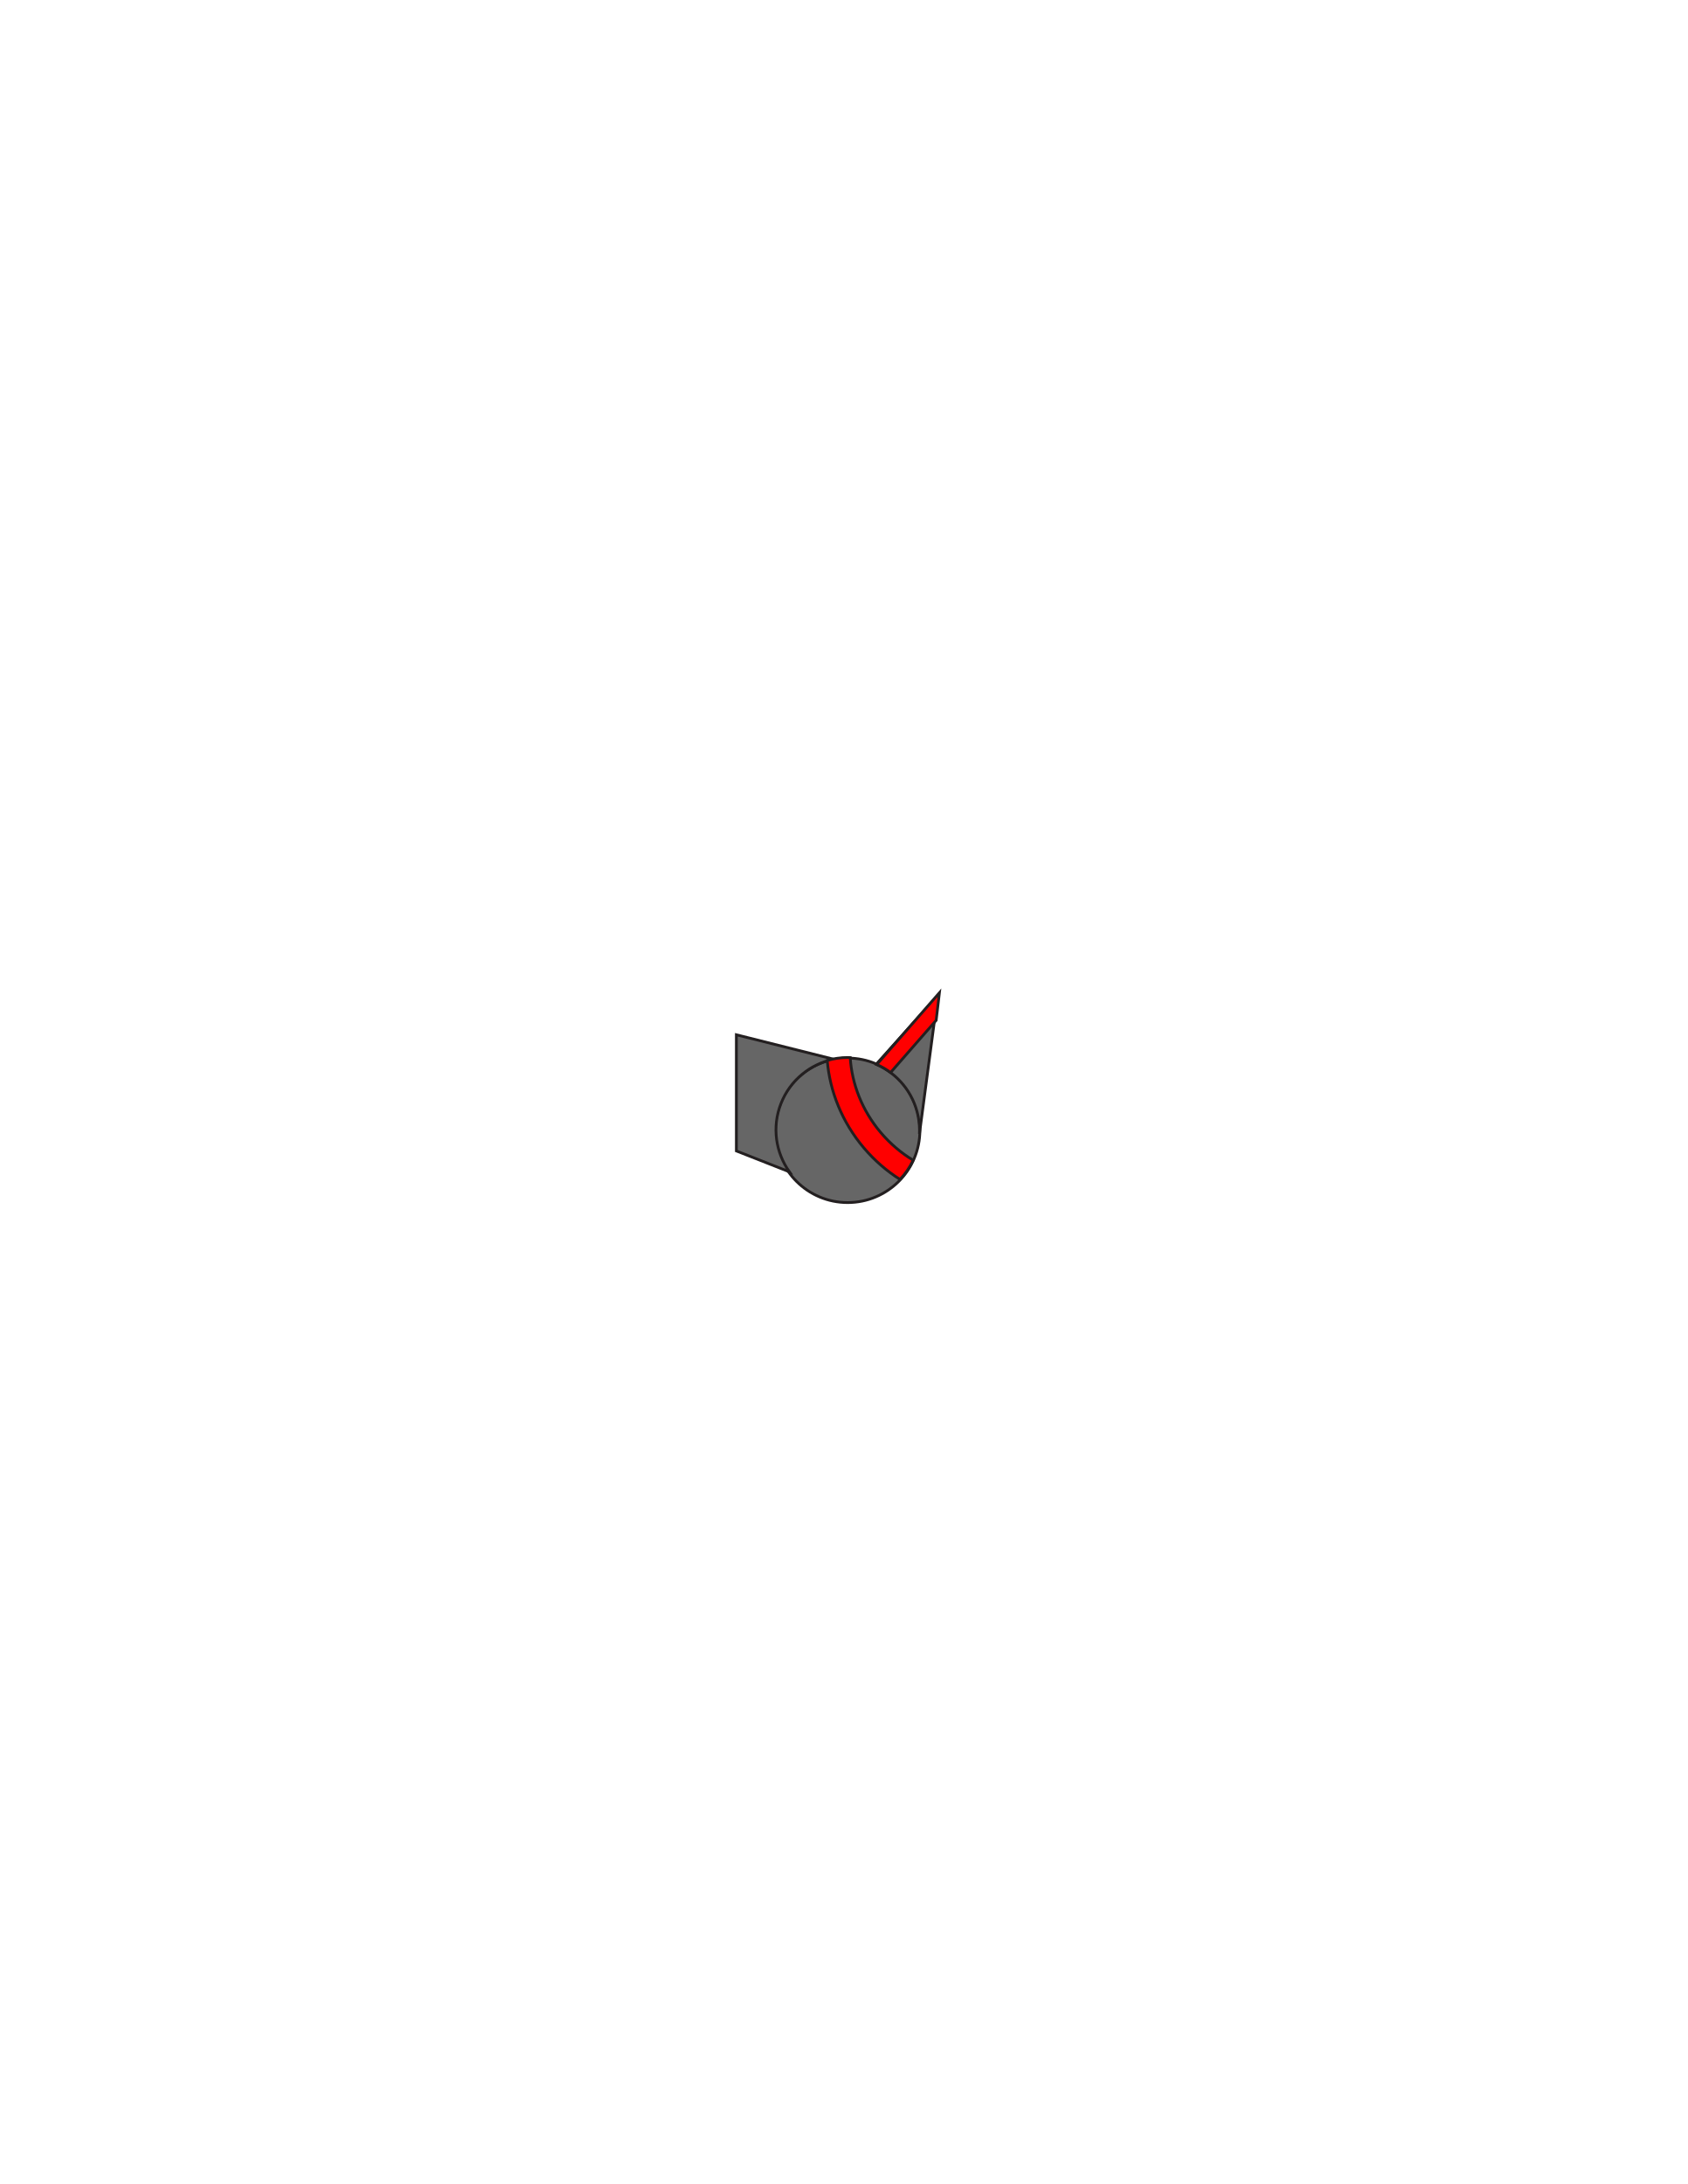
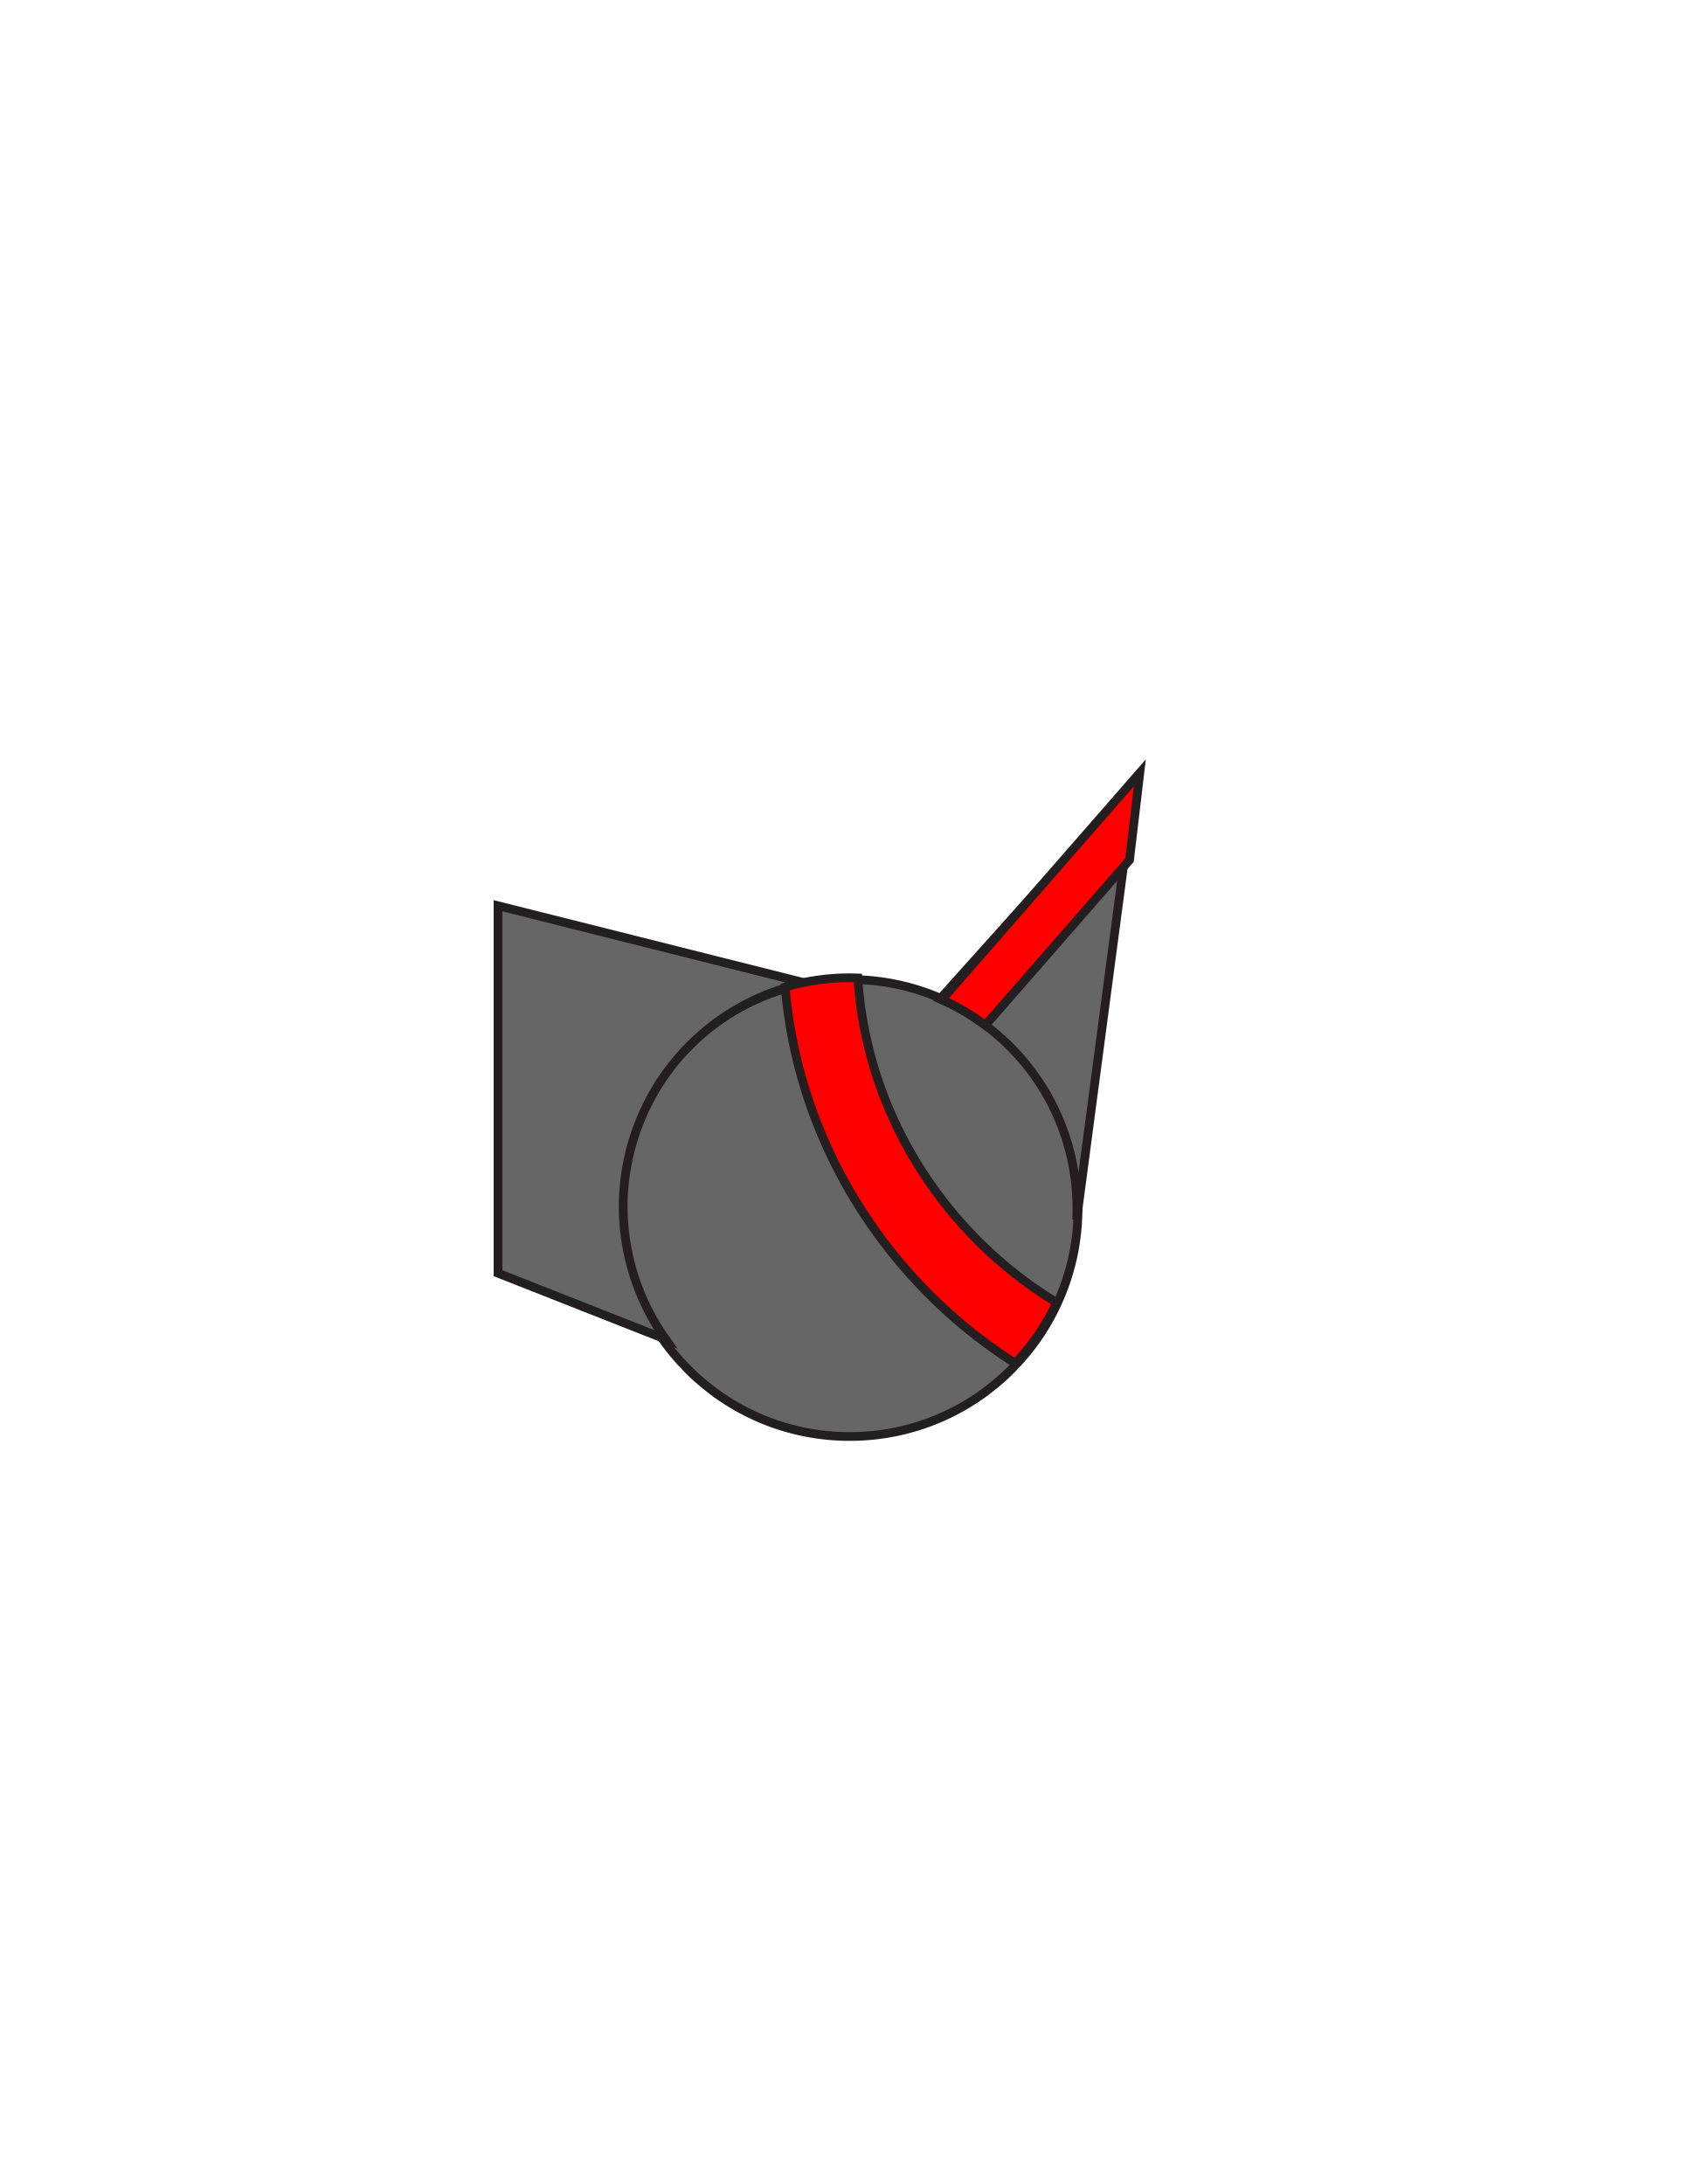
<svg xmlns="http://www.w3.org/2000/svg" version="1.1" id="Layer_1" x="0px" y="0px" width="612px" height="792px" viewBox="0 0 612 792" enable-background="new 0 0 612 792" xml:space="preserve">
-   <rect x="266.5" y="357.651" fill-opacity="0" fill="#231F20" width="81" height="78.206" />
-   <circle id="PRIMARY_4_" fill="#666666" stroke="#231F20" stroke-miterlimit="10" cx="307.345" cy="409.898" r="26.201" />
-   <path id="PRIMARY_5_" fill="#666666" stroke="#231F20" stroke-miterlimit="10" d="M283.174,400.186  c3.352-8.553,10.703-14.346,19.07-16.091L267,375.244v42.131l19.232,7.574C281.279,417.983,279.82,408.737,283.174,400.186z" />
-   <path id="PRIMARY_6_" fill="#666666" stroke="#231F20" stroke-miterlimit="10" d="M317.717,385.92  c7.609,3.338,13.511,10.227,15.217,19.002c0.413,2.127,0.552,4.243,0.449,6.314l3.24-24.44l3.414-25.727L317.717,385.92z" />
-   <path id="SECONDARY_26_" fill="#FF0000" stroke="#231F20" stroke-miterlimit="10" d="M340.631,359.999l-22.712,26.013  c1.77,0.794,3.446,1.775,4.994,2.933l16.536-18.938L340.631,359.999z" />
-   <path id="SECONDARY_25_" fill="#FF0000" stroke="#231F20" stroke-miterlimit="10" d="M313.226,416.271  c3.887,4.592,8.333,8.404,13.119,11.44c1.936-2.042,3.556-4.386,4.759-6.968c-4.3-2.596-8.285-5.945-11.741-10.029  c-6.814-8.055-10.472-17.657-11.08-27.192c-0.311-0.011-0.622-0.024-0.937-0.024c-2.571,0-5.055,0.377-7.402,1.068  C300.887,395.706,305.268,406.863,313.226,416.271z" />
+   <rect x="179" y="272.819" fill-opacity="0" fill="#231F20" width="256" height="247.349" />
+   <ellipse id="PRIMARY_4_" fill="#666666" stroke="#231F20" stroke-width="3.162" stroke-miterlimit="10" cx="308.091" cy="438.065" rx="82.807" ry="82.865" />
+   <path id="PRIMARY_5_" fill="#666666" stroke="#231F20" stroke-width="3.162" stroke-miterlimit="10" d="M231.697,407.346  c10.593-27.051,33.828-45.374,60.272-50.892L180.58,328.461v133.25l60.784,23.955C225.71,463.636,221.099,434.393,231.697,407.346z" />
+   <path id="PRIMARY_6_" fill="#666666" stroke="#231F20" stroke-width="3.162" stroke-miterlimit="10" d="M340.87,362.227  c24.05,10.557,42.701,32.346,48.093,60.099c1.306,6.728,1.744,13.421,1.42,19.972l10.24-77.3l10.791-81.369L340.87,362.227z" />
+   <path id="SECONDARY_26_" fill="#FF0000" stroke="#231F20" stroke-width="3.162" stroke-miterlimit="10" d="M413.29,280.245  l-71.78,82.272c5.592,2.511,10.892,5.614,15.783,9.275l52.263-59.896L413.29,280.245z" />
+   <path id="SECONDARY_25_" fill="#FF0000" stroke="#231F20" stroke-width="3.162" stroke-miterlimit="10" d="M326.676,458.222  c12.284,14.522,26.337,26.581,41.463,36.184c6.117-6.458,11.238-13.871,15.04-22.038c-13.589-8.209-26.185-18.803-37.107-31.72  c-21.537-25.476-33.096-55.846-35.019-86.004c-0.981-0.035-1.967-0.075-2.96-0.075c-8.127,0-15.976,1.192-23.396,3.377  C287.679,393.178,301.525,428.466,326.676,458.222z" />
</svg>
